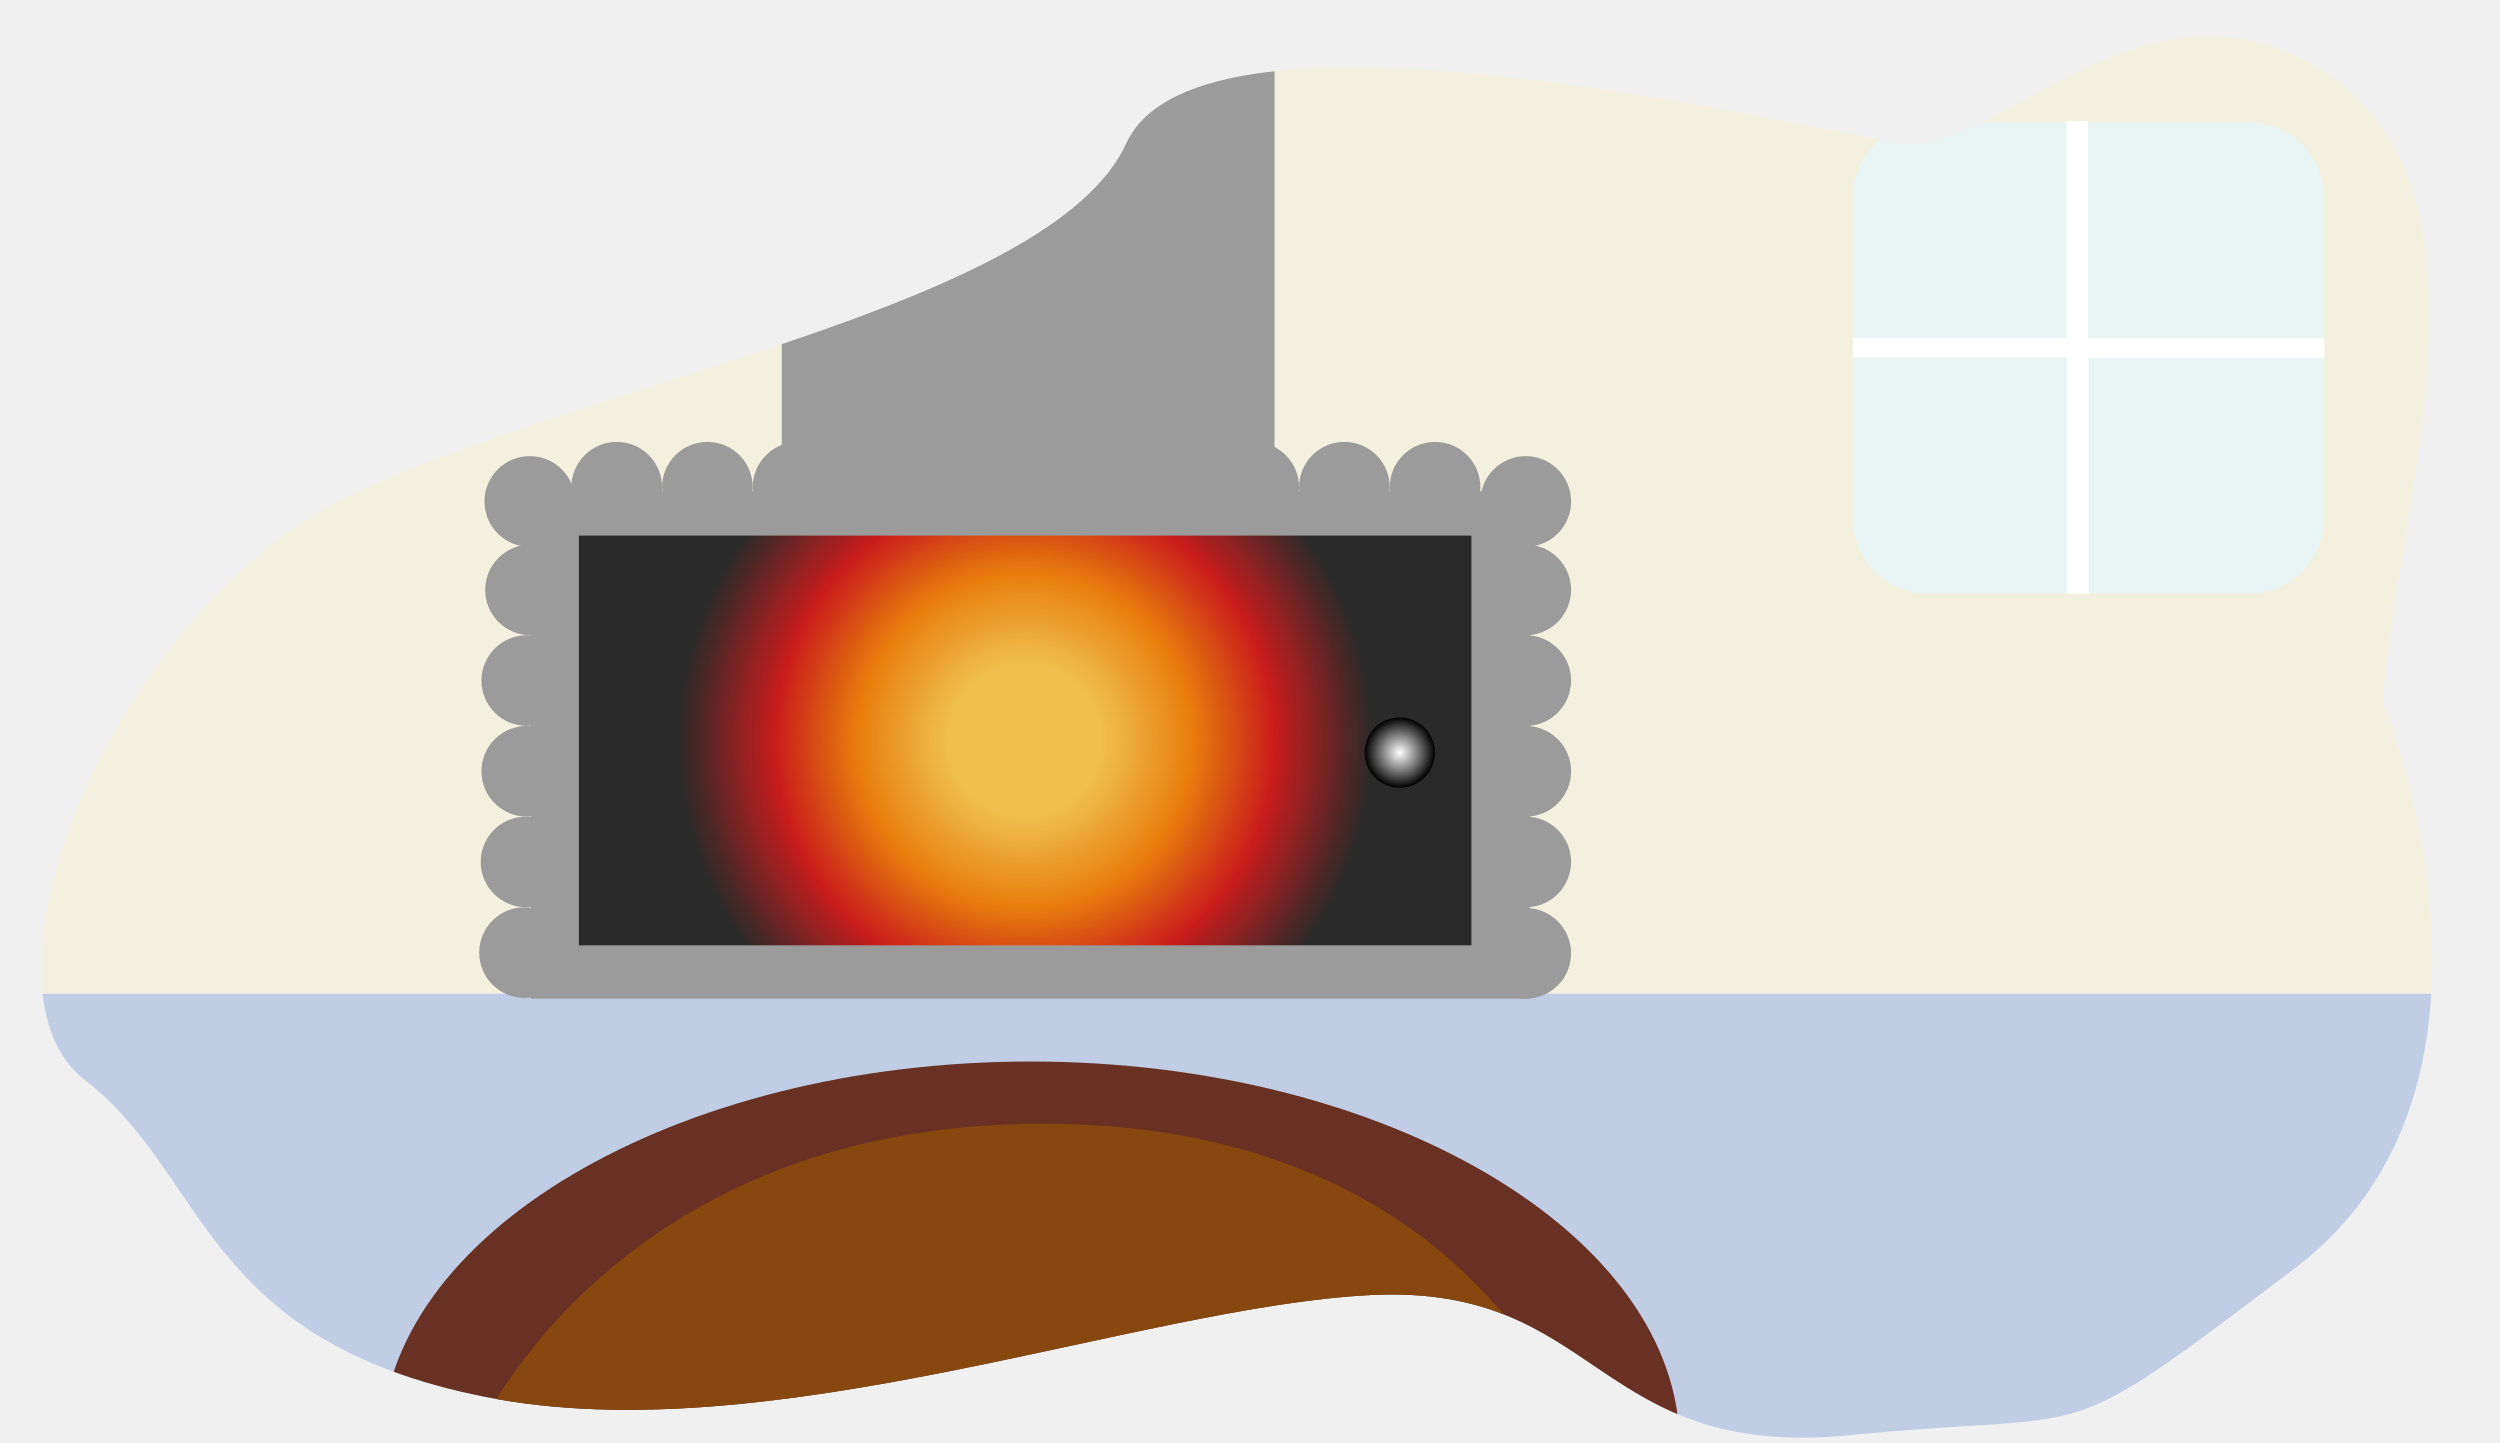
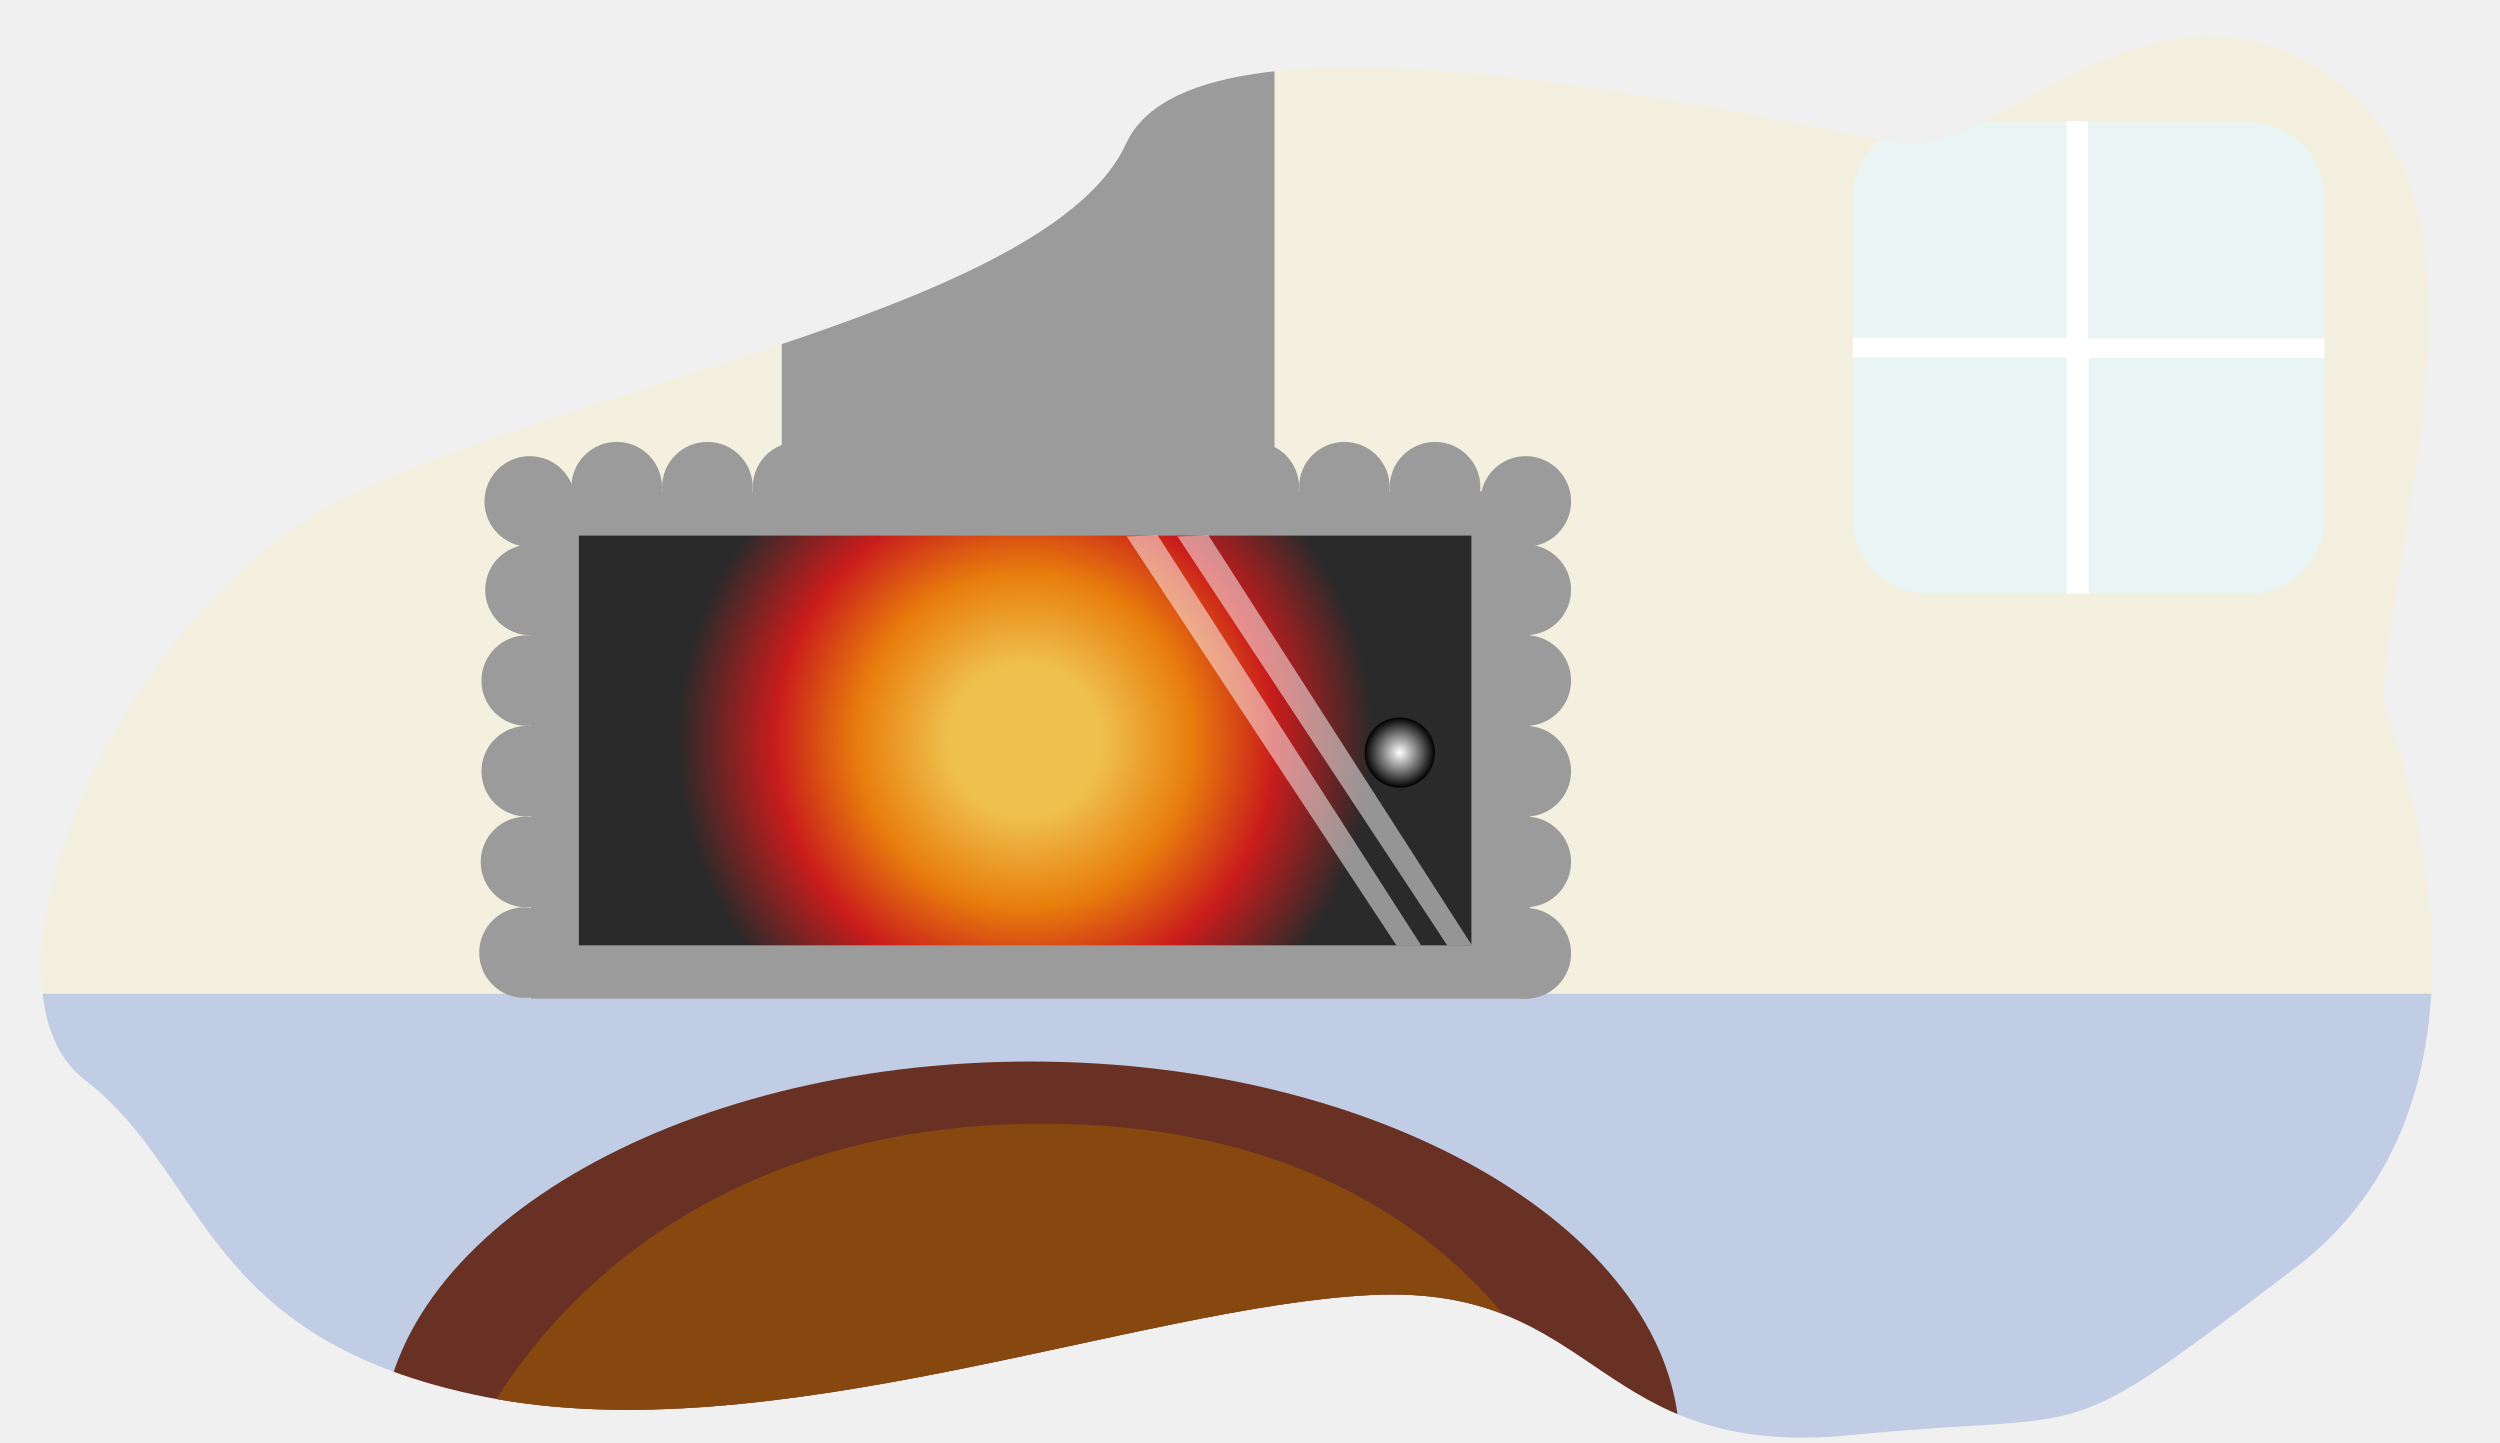
<svg xmlns="http://www.w3.org/2000/svg" id="Layer_1" data-name="Layer 1" width="1920" height="1108" viewBox="0 0 1920 1108">
  <defs>
    <clipPath id="clip-path">
      <path d="M372.69,1072.83c-218.41-43.46-213-170.6-307.52-243.41S88,466.48,270.55,379.55,807.36,236.11,865,110.05s523.77-9.78,596.57,0,190.17-145.61,327.09-52.16S1839.69,393,1829.9,539.28c0,0,120.62,292.31-67.37,434.67s-143.44,108.66-341.21,128.22S1230.07,985.9,1052.94,994.59,591.11,1116.3,372.69,1072.83Z" fill="none" />
    </clipPath>
    <radialGradient id="radial-gradient" cx="787.31" cy="568.66" r="266.66" gradientUnits="userSpaceOnUse">
      <stop offset="0.22" stop-color="#efc04d" />
      <stop offset="0.48" stop-color="#e87e0c" />
      <stop offset="0.72" stop-color="#c91c1c" />
      <stop offset="1" stop-color="#2a2a2a" />
    </radialGradient>
    <radialGradient id="radial-gradient-2" cx="1075" cy="578" r="27" gradientUnits="userSpaceOnUse">
      <stop offset="0" stop-color="#fff" />
      <stop offset="1" />
    </radialGradient>
  </defs>
  <g clip-path="url(#clip-path)">
    <rect y="763" width="1920" height="345" fill="#c1cde5" />
    <rect width="1920" height="763" fill="#f4f0df" />
    <rect x="407.74" y="377.36" width="767.19" height="389.64" fill="#9b9b9b" />
    <rect x="444.58" y="411.32" width="685.46" height="314.68" fill="url(#radial-gradient)" />
    <circle cx="404.58" cy="522.69" r="34.82" fill="#9b9b9b" />
    <circle cx="404.58" cy="592.33" r="34.82" fill="#9b9b9b" />
    <circle cx="404" cy="661.96" r="34.82" fill="#9b9b9b" />
    <circle cx="402.85" cy="731.6" r="34.82" fill="#9b9b9b" />
    <circle cx="406.88" cy="385.13" r="34.82" fill="#9b9b9b" />
    <circle cx="473.64" cy="374.2" r="34.82" fill="#9b9b9b" />
    <circle cx="543.28" cy="374.2" r="34.82" fill="#9b9b9b" />
    <circle cx="612.92" cy="374.2" r="34.82" fill="#9b9b9b" />
    <circle cx="682.56" cy="374.2" r="34.82" fill="#9b9b9b" />
    <circle cx="752.2" cy="374.2" r="34.82" fill="#9b9b9b" />
    <circle cx="822.99" cy="374.2" r="34.82" fill="#9b9b9b" />
    <circle cx="892.63" cy="375.35" r="34.82" fill="#9b9b9b" />
    <circle cx="962.85" cy="374.2" r="34.82" fill="#9b9b9b" />
    <circle cx="1032.49" cy="374.2" r="34.82" fill="#9b9b9b" />
    <circle cx="1102.13" cy="374.2" r="34.82" fill="#9b9b9b" />
    <circle cx="1171.77" cy="385.13" r="34.82" fill="#9b9b9b" />
    <circle cx="1171.77" cy="453.05" r="34.82" fill="#9b9b9b" />
    <circle cx="1171.77" cy="522.69" r="34.82" fill="#9b9b9b" />
    <circle cx="1171.77" cy="592.33" r="34.82" fill="#9b9b9b" />
    <circle cx="1171.77" cy="661.96" r="34.82" fill="#9b9b9b" />
    <circle cx="1171.77" cy="732.18" r="34.82" fill="#9b9b9b" />
    <circle cx="407.46" cy="453.05" r="34.82" fill="#9b9b9b" />
    <rect x="600.39" width="378.43" height="410.52" fill="#9b9b9b" />
    <path d="M791.5,1110.25,293,1111.42v-1.17c0-161.83,225-295,498.5-295s498.5,133.17,498.5,295Z" fill="#683123" />
    <path d="M361,1112S462,863,801,863s413.28,249,413.28,249Z" fill="#87480f" />
    <rect x="1423" y="94" width="362" height="362" rx="57.8" fill="#e9f4f4" />
    <polygon points="1587.25 93 1587.25 259.55 1423 259.55 1423 274.5 1587.39 274.5 1587.39 456 1604 456 1604 274.93 1785 274.93 1785 259.83 1603.57 259.83 1603.57 93 1587.25 93" fill="#fff" />
    <circle cx="1075" cy="578" r="27" fill="url(#radial-gradient-2)" />
  </g>
+   <polygon points="905 413 905.53 413.8 1111.44 726 1130.41 726 928 411 904 412 905 413" fill="#fff" opacity="0.5" />
+   <polygon points="866 413 866.53 413.8 1072.44 726 1091.41 726 889 411 865 412 866 413" fill="#fff" opacity="0.5" />
</svg>
